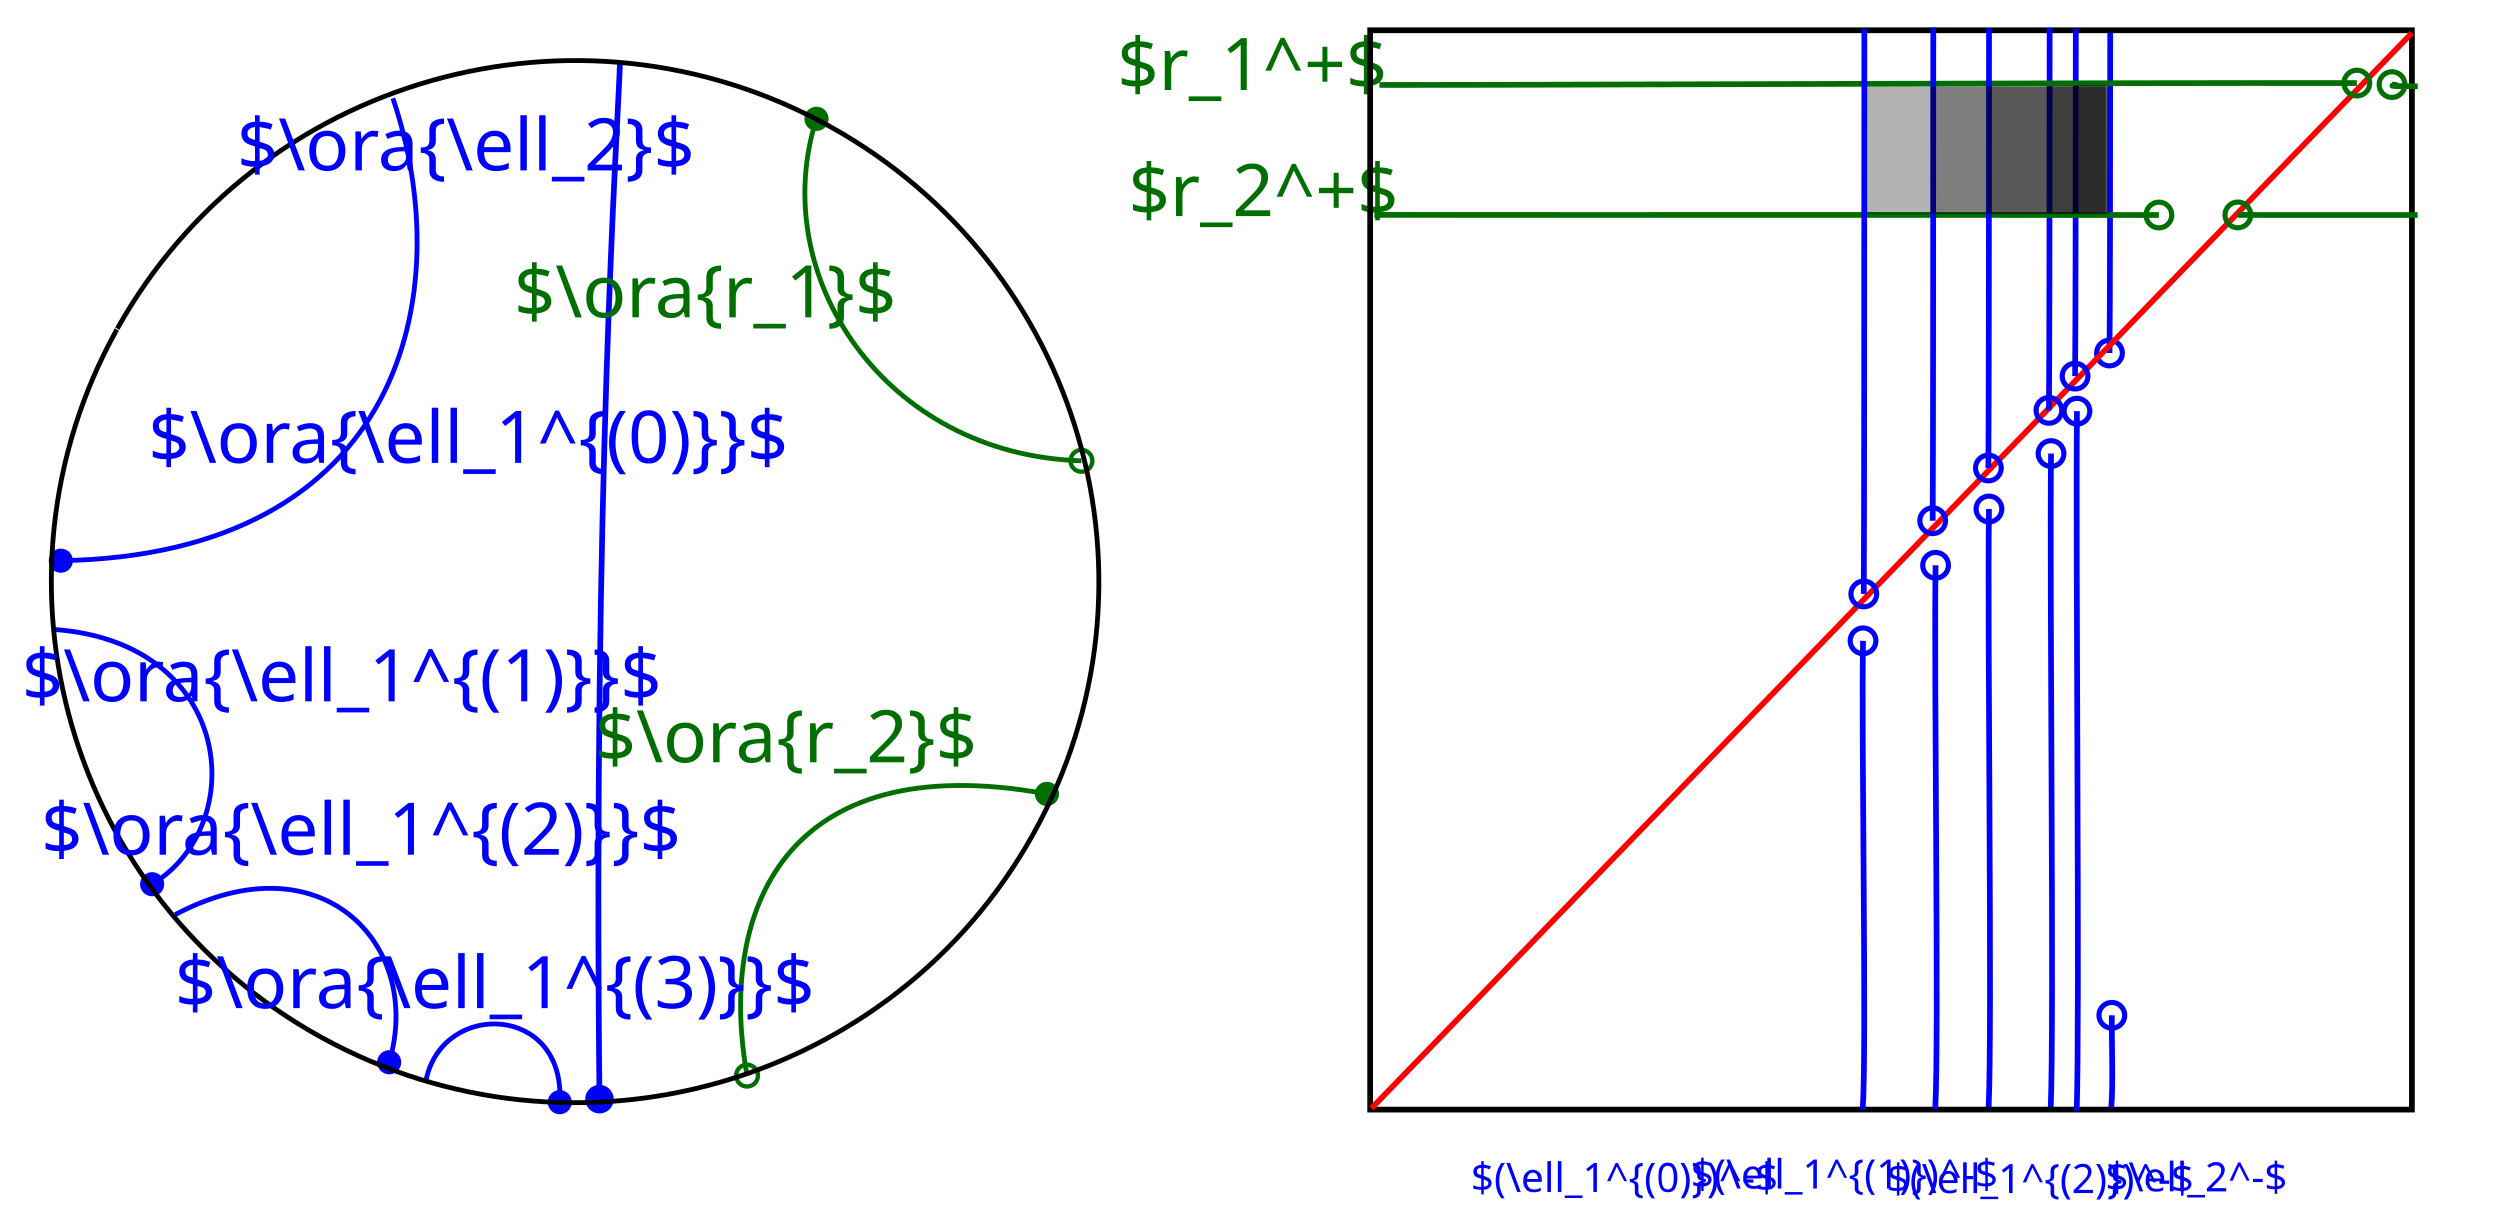
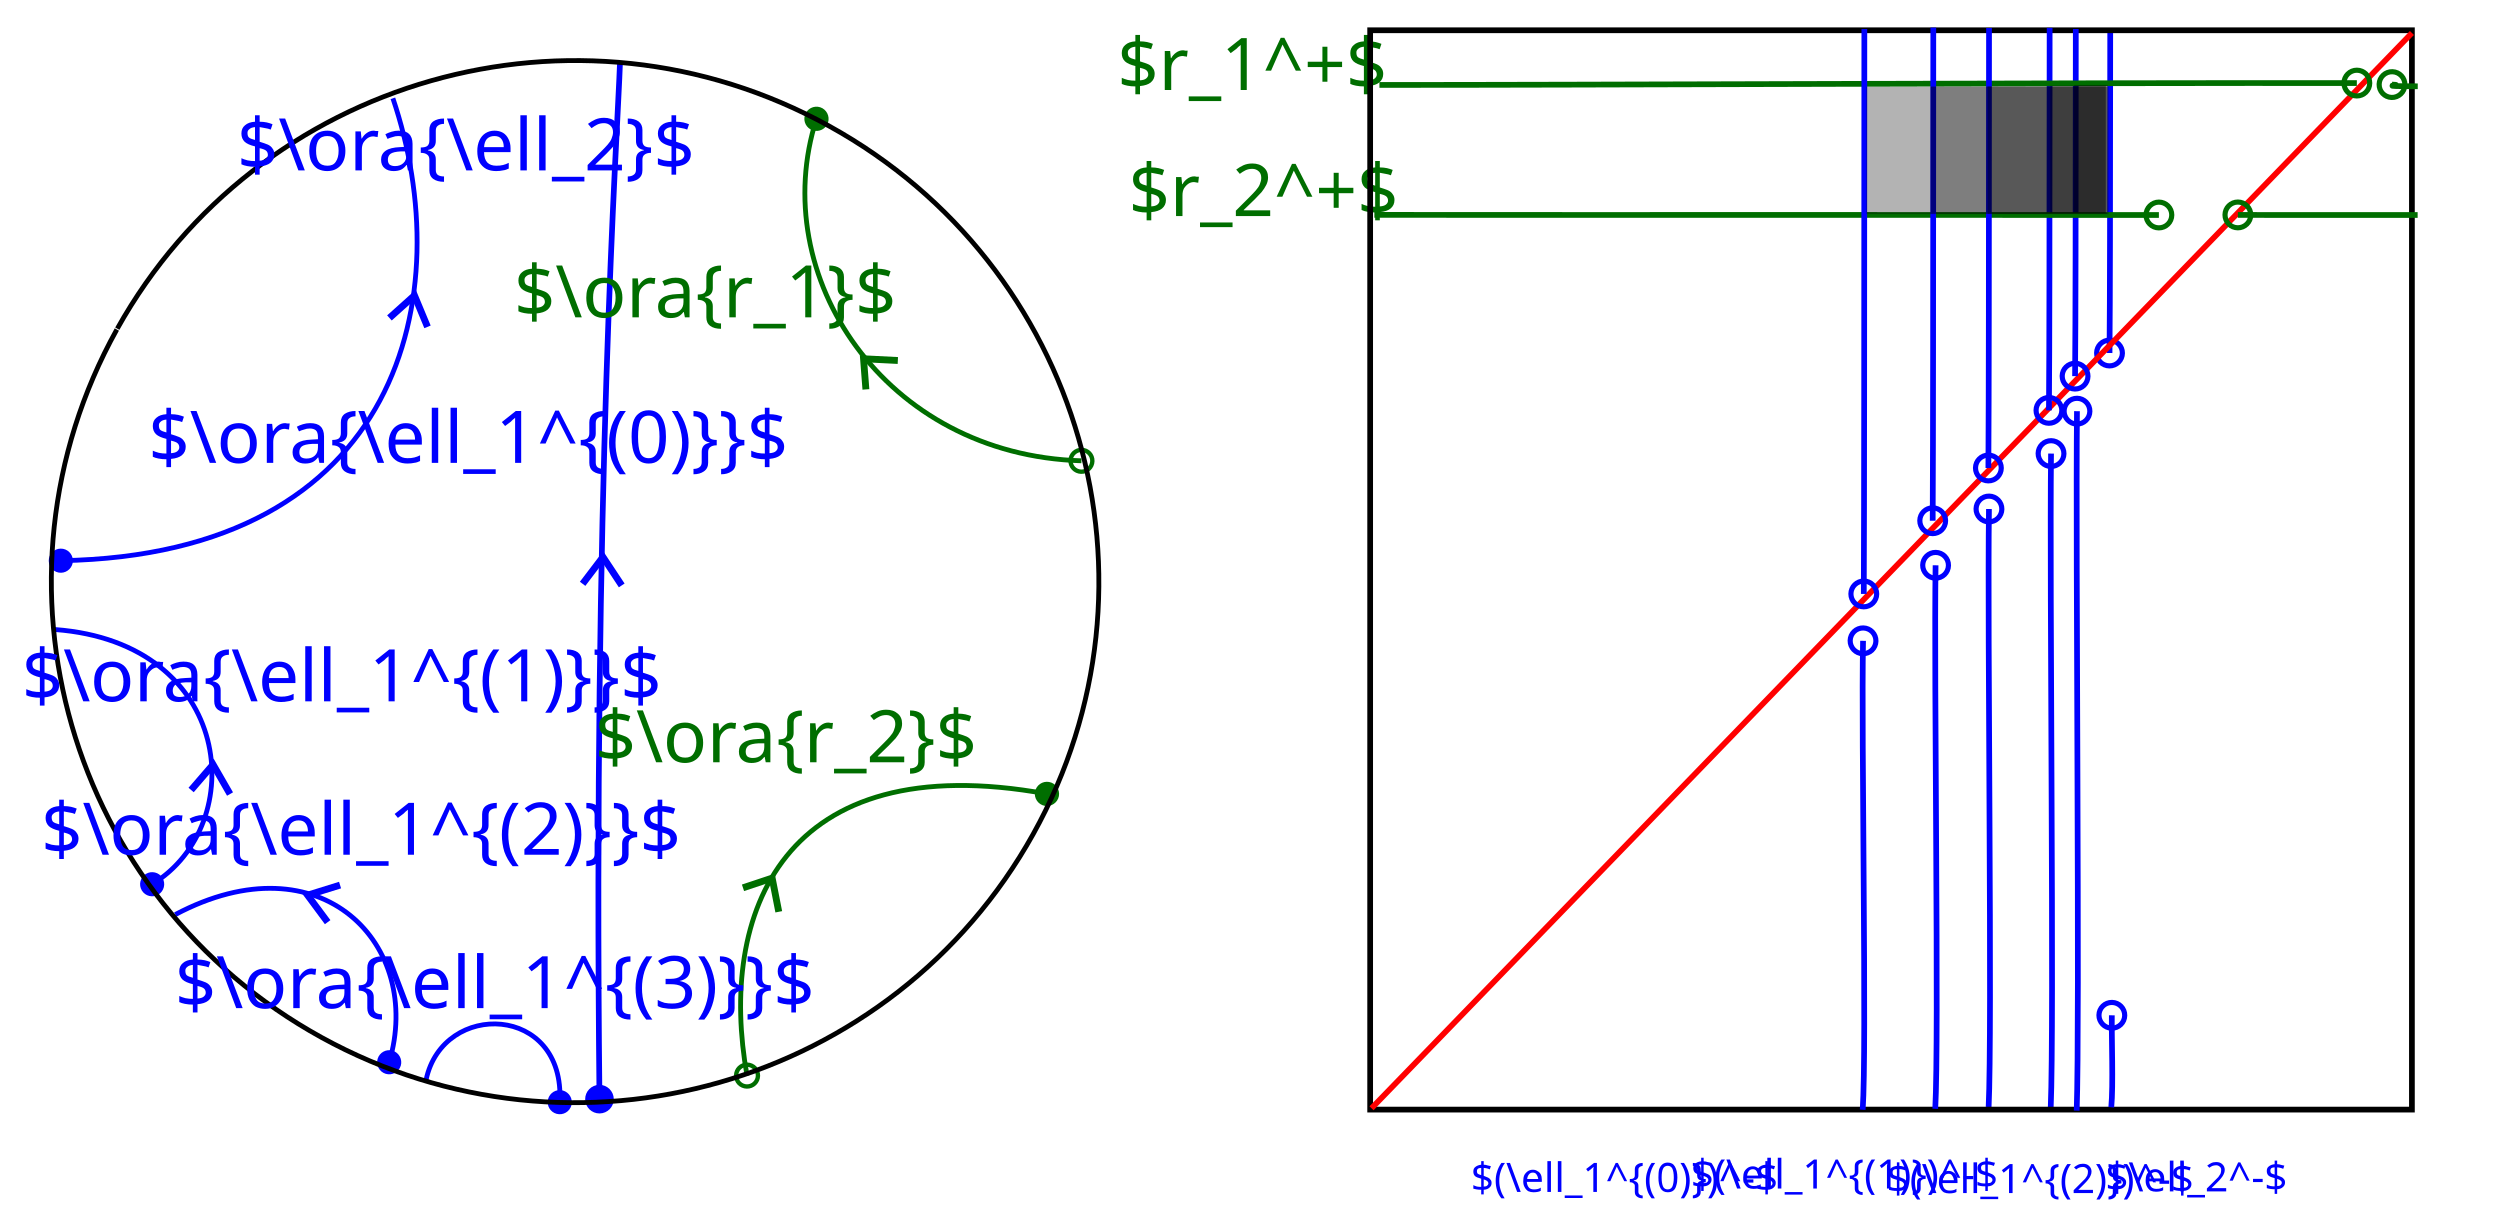
<svg xmlns="http://www.w3.org/2000/svg" width="4.3in" height="2.1in" viewBox="0 0 109.22 53.34" version="1.1" id="svg1">
  <defs id="defs1">
    <clipPath clipPathUnits="userSpaceOnUse" id="clipPath52">
      <path id="path52" style="stroke-width:0.1;stroke-linecap:square;paint-order:markers fill stroke;stop-color:#000000" d="m -880.828,-187.298 h 1640.84 v 73.282 h -1640.84 z" />
    </clipPath>
    <rect x="644.477" y="100.005" width="63.64" height="68.69" id="rect4" />
    <rect x="644.477" y="100.005" width="63.64" height="68.69" id="rect4-5" />
    <rect x="644.477" y="100.005" width="63.64" height="68.69" id="rect4-5-6" />
    <rect x="644.477" y="100.005" width="63.64" height="68.69" id="rect4-5-6-1" />
    <rect x="644.477" y="100.005" width="63.64" height="68.69" id="rect4-5-6-1-0" />
    <rect x="644.477" y="100.005" width="63.64" height="68.69" id="rect4-9" />
    <rect x="644.477" y="100.005" width="63.64" height="68.69" id="rect4-5-6-9" />
    <rect x="644.477" y="100.005" width="63.64" height="68.69" id="rect4-5-6-1-0-8" />
    <marker style="overflow:visible" id="ColoredDot-0" refX="0" refY="0" orient="auto" markerWidth="1" markerHeight="1" viewBox="0 0 1 1" preserveAspectRatio="xMidYMid">
      <path transform="scale(0.45)" style="fill:context-fill;fill-rule:evenodd;stroke:context-stroke;stroke-width:2" d="M 5,0 C 5,2.76 2.76,5 0,5 -2.76,5 -5,2.76 -5,0 c 0,-2.76 2.3,-5 5,-5 2.76,0 5,2.24 5,5 z" id="path20-1" />
    </marker>
    <marker style="overflow:visible" id="marker4-6-8-9-7-7" refX="0" refY="0" orient="auto-start-reverse" markerWidth="1" markerHeight="1" viewBox="0 0 1 1" preserveAspectRatio="xMidYMid">
      <path transform="scale(0.7)" d="M -2,-4 9,0 -2,4 c 2,-2.33 2,-5.66 0,-8 z" style="fill:context-stroke;fill-rule:evenodd;stroke:none" id="path4-9-0-6-7-8" />
    </marker>
    <marker style="overflow:visible" id="ColoredDot-77-1-5" refX="0" refY="0" orient="auto" markerWidth="1" markerHeight="1" viewBox="0 0 1 1" preserveAspectRatio="xMidYMid">
      <path transform="scale(0.45)" style="fill:context-fill;fill-rule:evenodd;stroke:context-stroke;stroke-width:2" d="M 5,0 C 5,2.76 2.76,5 0,5 -2.76,5 -5,2.76 -5,0 c 0,-2.76 2.3,-5 5,-5 2.76,0 5,2.24 5,5 z" id="path20-9-6-6" />
    </marker>
    <marker style="overflow:visible" id="marker4-6-8-6-3" refX="0" refY="0" orient="auto-start-reverse" markerWidth="1" markerHeight="1" viewBox="0 0 1 1" preserveAspectRatio="xMidYMid">
      <path transform="scale(0.7)" d="M -2,-4 9,0 -2,4 c 2,-2.33 2,-5.66 0,-8 z" style="fill:context-stroke;fill-rule:evenodd;stroke:none" id="path4-9-0-3-7" />
    </marker>
    <marker style="overflow:visible" id="ColoredDot-6-5" refX="0" refY="0" orient="auto" markerWidth="1" markerHeight="1" viewBox="0 0 1 1" preserveAspectRatio="xMidYMid">
      <path transform="scale(0.45)" style="fill:context-fill;fill-rule:evenodd;stroke:context-stroke;stroke-width:2" d="M 5,0 C 5,2.76 2.76,5 0,5 -2.76,5 -5,2.76 -5,0 c 0,-2.76 2.3,-5 5,-5 2.76,0 5,2.24 5,5 z" id="path20-7-3" />
    </marker>
    <marker style="overflow:visible" id="marker4" refX="0" refY="0" orient="auto" markerWidth="1" markerHeight="1" viewBox="0 0 1 1" preserveAspectRatio="xMidYMid">
      <path transform="scale(0.45)" style="fill:context-fill;fill-rule:evenodd;stroke:context-stroke;stroke-width:2" d="M 5,0 C 5,2.76 2.76,5 0,5 -2.76,5 -5,2.76 -5,0 c 0,-2.76 2.3,-5 5,-5 2.76,0 5,2.24 5,5 z" id="path4" />
    </marker>
    <marker style="overflow:visible" id="marker4-6-8-9-7-8" refX="0" refY="0" orient="auto-start-reverse" markerWidth="1" markerHeight="1" viewBox="0 0 1 1" preserveAspectRatio="xMidYMid">
      <path transform="scale(0.7)" d="M -2,-4 9,0 -2,4 c 2,-2.33 2,-5.66 0,-8 z" style="fill:context-stroke;fill-rule:evenodd;stroke:none" id="path4-9-0-6-7-9" />
    </marker>
    <marker style="overflow:visible" id="ColoredDot-77-1-1" refX="0" refY="0" orient="auto" markerWidth="1" markerHeight="1" viewBox="0 0 1 1" preserveAspectRatio="xMidYMid">
      <path transform="scale(0.45)" style="fill:context-fill;fill-rule:evenodd;stroke:context-stroke;stroke-width:2" d="M 5,0 C 5,2.76 2.76,5 0,5 -2.76,5 -5,2.76 -5,0 c 0,-2.76 2.3,-5 5,-5 2.76,0 5,2.24 5,5 z" id="path20-9-6-5" />
    </marker>
    <marker style="overflow:visible" id="marker4-6-8-0" refX="0" refY="0" orient="auto-start-reverse" markerWidth="1" markerHeight="1" viewBox="0 0 1 1" preserveAspectRatio="xMidYMid">
      <path transform="scale(0.7)" d="M -2,-4 9,0 -2,4 c 2,-2.33 2,-5.66 0,-8 z" style="fill:context-stroke;fill-rule:evenodd;stroke:none" id="path4-9-0-1" />
    </marker>
    <marker style="overflow:visible" id="ColoredDot-7" refX="0" refY="0" orient="auto" markerWidth="1" markerHeight="1" viewBox="0 0 1 1" preserveAspectRatio="xMidYMid">
      <path transform="scale(0.45)" style="fill:context-fill;fill-rule:evenodd;stroke:context-stroke;stroke-width:2" d="M 5,0 C 5,2.76 2.76,5 0,5 -2.76,5 -5,2.76 -5,0 c 0,-2.76 2.3,-5 5,-5 2.76,0 5,2.24 5,5 z" id="path20-8" />
    </marker>
    <marker style="overflow:visible" id="Dot" refX="0" refY="0" orient="auto" markerWidth="1" markerHeight="1" viewBox="0 0 1 1" preserveAspectRatio="xMidYMid">
      <path transform="scale(0.5)" style="fill:context-stroke;fill-rule:evenodd;stroke:none" d="M 5,0 C 5,2.76 2.76,5 0,5 -2.76,5 -5,2.76 -5,0 c 0,-2.76 2.3,-5 5,-5 2.76,0 5,2.24 5,5 z" id="path17" />
    </marker>
    <marker style="overflow:visible" id="marker4-6" refX="0" refY="0" orient="auto-start-reverse" markerWidth="1" markerHeight="1" viewBox="0 0 1 1" preserveAspectRatio="xMidYMid">
      <path transform="scale(0.7)" d="M -2,-4 9,0 -2,4 c 2,-2.33 2,-5.66 0,-8 z" style="fill:context-stroke;fill-rule:evenodd;stroke:none" id="path4-9" />
    </marker>
    <marker style="overflow:visible" id="marker4-6-8-9-8" refX="0" refY="0" orient="auto-start-reverse" markerWidth="1" markerHeight="1" viewBox="0 0 1 1" preserveAspectRatio="xMidYMid">
      <path transform="scale(0.7)" d="M -2,-4 9,0 -2,4 c 2,-2.33 2,-5.66 0,-8 z" style="fill:context-stroke;fill-rule:evenodd;stroke:none" id="path4-9-0-6-76" />
    </marker>
    <marker style="overflow:visible" id="ColoredDot-77-2" refX="0" refY="0" orient="auto" markerWidth="1" markerHeight="1" viewBox="0 0 1 1" preserveAspectRatio="xMidYMid">
      <path transform="scale(0.45)" style="fill:context-fill;fill-rule:evenodd;stroke:context-stroke;stroke-width:2" d="M 5,0 C 5,2.76 2.76,5 0,5 -2.76,5 -5,2.76 -5,0 c 0,-2.76 2.3,-5 5,-5 2.76,0 5,2.24 5,5 z" id="path20-9-691" />
    </marker>
    <marker style="overflow:visible" id="Dot-0" refX="0" refY="0" orient="auto" markerWidth="1" markerHeight="1" viewBox="0 0 1 1" preserveAspectRatio="xMidYMid">
      <path transform="scale(0.5)" style="fill:context-stroke;fill-rule:evenodd;stroke:none" d="M 5,0 C 5,2.76 2.76,5 0,5 -2.76,5 -5,2.76 -5,0 c 0,-2.76 2.3,-5 5,-5 2.76,0 5,2.24 5,5 z" id="path17-0" />
    </marker>
    <marker style="overflow:visible" id="marker4-6-8-9-7-7-9" refX="0" refY="0" orient="auto-start-reverse" markerWidth="1" markerHeight="1" viewBox="0 0 1 1" preserveAspectRatio="xMidYMid">
      <path transform="scale(0.7)" d="M -2,-4 9,0 -2,4 c 2,-2.33 2,-5.66 0,-8 z" style="fill:context-stroke;fill-rule:evenodd;stroke:none" id="path4-9-0-6-7-8-1" />
    </marker>
    <marker style="overflow:visible" id="ColoredDot-77-1-5-7" refX="0" refY="0" orient="auto" markerWidth="1" markerHeight="1" viewBox="0 0 1 1" preserveAspectRatio="xMidYMid">
      <path transform="scale(0.45)" style="fill:context-fill;fill-rule:evenodd;stroke:context-stroke;stroke-width:2" d="M 5,0 C 5,2.76 2.76,5 0,5 -2.76,5 -5,2.76 -5,0 c 0,-2.76 2.3,-5 5,-5 2.76,0 5,2.24 5,5 z" id="path20-9-6-6-3" />
    </marker>
    <marker style="overflow:visible" id="marker4-6-8-9-7-8-7" refX="0" refY="0" orient="auto-start-reverse" markerWidth="1" markerHeight="1" viewBox="0 0 1 1" preserveAspectRatio="xMidYMid">
      <path transform="scale(0.7)" d="M -2,-4 9,0 -2,4 c 2,-2.33 2,-5.66 0,-8 z" style="fill:context-stroke;fill-rule:evenodd;stroke:none" id="path4-9-0-6-7-9-9" />
    </marker>
    <marker style="overflow:visible" id="ColoredDot-77-1-1-6" refX="0" refY="0" orient="auto" markerWidth="1" markerHeight="1" viewBox="0 0 1 1" preserveAspectRatio="xMidYMid">
      <path transform="scale(0.45)" style="fill:context-fill;fill-rule:evenodd;stroke:context-stroke;stroke-width:2" d="M 5,0 C 5,2.76 2.76,5 0,5 -2.76,5 -5,2.76 -5,0 c 0,-2.76 2.3,-5 5,-5 2.76,0 5,2.24 5,5 z" id="path20-9-6-5-2" />
    </marker>
    <marker style="overflow:visible" id="marker4-6-8-9-7-8-1" refX="0" refY="0" orient="auto-start-reverse" markerWidth="1" markerHeight="1" viewBox="0 0 1 1" preserveAspectRatio="xMidYMid">
      <path transform="scale(0.7)" d="M -2,-4 9,0 -2,4 c 2,-2.33 2,-5.66 0,-8 z" style="fill:context-stroke;fill-rule:evenodd;stroke:none" id="path4-9-0-6-7-9-7" />
    </marker>
    <marker style="overflow:visible" id="ColoredDot-77-1-1-8" refX="0" refY="0" orient="auto" markerWidth="1" markerHeight="1" viewBox="0 0 1 1" preserveAspectRatio="xMidYMid">
      <path transform="scale(0.45)" style="fill:context-fill;fill-rule:evenodd;stroke:context-stroke;stroke-width:2" d="M 5,0 C 5,2.76 2.76,5 0,5 -2.76,5 -5,2.76 -5,0 c 0,-2.76 2.3,-5 5,-5 2.76,0 5,2.24 5,5 z" id="path20-9-6-5-7" />
    </marker>
    <marker style="overflow:visible" id="marker4-6-8-9-7-8-1-1" refX="0" refY="0" orient="auto-start-reverse" markerWidth="1" markerHeight="1" viewBox="0 0 1 1" preserveAspectRatio="xMidYMid">
      <path transform="scale(0.7)" d="M -2,-4 9,0 -2,4 c 2,-2.33 2,-5.66 0,-8 z" style="fill:context-stroke;fill-rule:evenodd;stroke:none" id="path4-9-0-6-7-9-7-9" />
    </marker>
    <marker style="overflow:visible" id="ColoredDot-77-1-1-8-9" refX="0" refY="0" orient="auto" markerWidth="1" markerHeight="1" viewBox="0 0 1 1" preserveAspectRatio="xMidYMid">
      <path transform="scale(0.45)" style="fill:context-fill;fill-rule:evenodd;stroke:context-stroke;stroke-width:2" d="M 5,0 C 5,2.76 2.76,5 0,5 -2.76,5 -5,2.76 -5,0 c 0,-2.76 2.3,-5 5,-5 2.76,0 5,2.24 5,5 z" id="path20-9-6-5-7-1" />
    </marker>
    <marker style="overflow:visible" id="marker4-6-8-9-7-8-1-1-9" refX="0" refY="0" orient="auto-start-reverse" markerWidth="1" markerHeight="1" viewBox="0 0 1 1" preserveAspectRatio="xMidYMid">
      <path transform="scale(0.7)" d="M -2,-4 9,0 -2,4 c 2,-2.33 2,-5.66 0,-8 z" style="fill:context-stroke;fill-rule:evenodd;stroke:none" id="path4-9-0-6-7-9-7-9-5" />
    </marker>
    <marker style="overflow:visible" id="ColoredDot-77-1-1-8-9-0" refX="0" refY="0" orient="auto" markerWidth="1" markerHeight="1" viewBox="0 0 1 1" preserveAspectRatio="xMidYMid">
      <path transform="scale(0.45)" style="fill:context-fill;fill-rule:evenodd;stroke:context-stroke;stroke-width:2" d="M 5,0 C 5,2.76 2.76,5 0,5 -2.76,5 -5,2.76 -5,0 c 0,-2.76 2.3,-5 5,-5 2.76,0 5,2.24 5,5 z" id="path20-9-6-5-7-1-4" />
    </marker>
    <marker style="overflow:visible" id="marker4-6-8-0-1" refX="0" refY="0" orient="auto-start-reverse" markerWidth="1" markerHeight="1" viewBox="0 0 1 1" preserveAspectRatio="xMidYMid">
      <path transform="scale(0.7)" d="M -2,-4 9,0 -2,4 c 2,-2.33 2,-5.66 0,-8 z" style="fill:context-stroke;fill-rule:evenodd;stroke:none" id="path4-9-0-1-4" />
    </marker>
    <marker style="overflow:visible" id="ColoredDot-0-3" refX="0" refY="0" orient="auto" markerWidth="1" markerHeight="1" viewBox="0 0 1 1" preserveAspectRatio="xMidYMid">
      <path transform="scale(0.45)" style="fill:context-fill;fill-rule:evenodd;stroke:context-stroke;stroke-width:2" d="M 5,0 C 5,2.76 2.76,5 0,5 -2.76,5 -5,2.76 -5,0 c 0,-2.76 2.3,-5 5,-5 2.76,0 5,2.24 5,5 z" id="path20-1-9" />
    </marker>
    <marker style="overflow:visible" id="marker4-6-8-0-9" refX="0" refY="0" orient="auto-start-reverse" markerWidth="1" markerHeight="1" viewBox="0 0 1 1" preserveAspectRatio="xMidYMid">
      <path transform="scale(0.7)" d="M -2,-4 9,0 -2,4 c 2,-2.33 2,-5.66 0,-8 z" style="fill:context-stroke;fill-rule:evenodd;stroke:none" id="path4-9-0-1-2" />
    </marker>
    <marker style="overflow:visible" id="ColoredDot-0-6" refX="0" refY="0" orient="auto" markerWidth="1" markerHeight="1" viewBox="0 0 1 1" preserveAspectRatio="xMidYMid">
      <path transform="scale(0.45)" style="fill:context-fill;fill-rule:evenodd;stroke:context-stroke;stroke-width:2" d="M 5,0 C 5,2.76 2.76,5 0,5 -2.76,5 -5,2.76 -5,0 c 0,-2.76 2.3,-5 5,-5 2.76,0 5,2.24 5,5 z" id="path20-1-0" />
    </marker>
    <marker style="overflow:visible" id="marker4-6-8-0-9-5" refX="0" refY="0" orient="auto-start-reverse" markerWidth="1" markerHeight="1" viewBox="0 0 1 1" preserveAspectRatio="xMidYMid">
      <path transform="scale(0.7)" d="M -2,-4 9,0 -2,4 c 2,-2.33 2,-5.66 0,-8 z" style="fill:context-stroke;fill-rule:evenodd;stroke:none" id="path4-9-0-1-2-5" />
    </marker>
    <marker style="overflow:visible" id="ColoredDot-0-6-9" refX="0" refY="0" orient="auto" markerWidth="1" markerHeight="1" viewBox="0 0 1 1" preserveAspectRatio="xMidYMid">
      <path transform="scale(0.45)" style="fill:context-fill;fill-rule:evenodd;stroke:context-stroke;stroke-width:2" d="M 5,0 C 5,2.76 2.76,5 0,5 -2.76,5 -5,2.76 -5,0 c 0,-2.76 2.3,-5 5,-5 2.76,0 5,2.24 5,5 z" id="path20-1-0-2" />
    </marker>
    <marker style="overflow:visible" id="marker4-6-8-0-5" refX="0" refY="0" orient="auto-start-reverse" markerWidth="1" markerHeight="1" viewBox="0 0 1 1" preserveAspectRatio="xMidYMid">
      <path transform="scale(0.7)" d="M -2,-4 9,0 -2,4 c 2,-2.33 2,-5.66 0,-8 z" style="fill:context-stroke;fill-rule:evenodd;stroke:none" id="path4-9-0-1-3" />
    </marker>
    <marker style="overflow:visible" id="ColoredDot-0-1" refX="0" refY="0" orient="auto" markerWidth="1" markerHeight="1" viewBox="0 0 1 1" preserveAspectRatio="xMidYMid">
      <path transform="scale(0.45)" style="fill:context-fill;fill-rule:evenodd;stroke:context-stroke;stroke-width:2" d="M 5,0 C 5,2.76 2.76,5 0,5 -2.76,5 -5,2.76 -5,0 c 0,-2.76 2.3,-5 5,-5 2.76,0 5,2.24 5,5 z" id="path20-1-8" />
    </marker>
    <marker style="overflow:visible" id="Dot-2" refX="0" refY="0" orient="auto" markerWidth="1" markerHeight="1" viewBox="0 0 1 1" preserveAspectRatio="xMidYMid">
      <path transform="scale(0.5)" style="fill:context-stroke;fill-rule:evenodd;stroke:none" d="M 5,0 C 5,2.76 2.76,5 0,5 -2.76,5 -5,2.76 -5,0 c 0,-2.76 2.3,-5 5,-5 2.76,0 5,2.24 5,5 z" id="path17-7" />
    </marker>
    <marker style="overflow:visible" id="Dot-2-1" refX="0" refY="0" orient="auto" markerWidth="1" markerHeight="1" viewBox="0 0 1 1" preserveAspectRatio="xMidYMid">
      <path transform="scale(0.5)" style="fill:context-stroke;fill-rule:evenodd;stroke:none" d="M 5,0 C 5,2.76 2.76,5 0,5 -2.76,5 -5,2.76 -5,0 c 0,-2.76 2.3,-5 5,-5 2.76,0 5,2.24 5,5 z" id="path17-7-4" />
    </marker>
    <marker style="overflow:visible" id="Dot-2-1-3" refX="0" refY="0" orient="auto" markerWidth="1" markerHeight="1" viewBox="0 0 1 1" preserveAspectRatio="xMidYMid">
      <path transform="scale(0.5)" style="fill:context-stroke;fill-rule:evenodd;stroke:none" d="M 5,0 C 5,2.76 2.76,5 0,5 -2.76,5 -5,2.76 -5,0 c 0,-2.76 2.3,-5 5,-5 2.76,0 5,2.24 5,5 z" id="path17-7-4-2" />
    </marker>
  </defs>
  <g id="layer1" transform="translate(-12.10939,6.048508)">
    <path style="fill:none;stroke:#0000ff;stroke-width:0.211;stroke-dasharray:none;stroke-opacity:1;marker-end:url(#Dot)" d="M 29.274,-1.754 C 32.16,6.783 29.708,18.184 14.767,18.447" id="path3-6" />
    <path style="fill:none;stroke:#0000ff;stroke-width:0.211;stroke-dasharray:none;stroke-opacity:1;marker-end:url(#Dot-2)" d="m 14.508,21.454 c 7.844,0.586 8.526,8.526 4.249,11.128" id="path3-6-0" />
    <path style="fill:none;stroke:#0000ff;stroke-width:0.211;stroke-dasharray:none;stroke-opacity:1;marker-end:url(#Dot-2-1)" d="m 19.766,33.908 c 6.394,-3.39 10.864,1.323 9.347,6.451" id="path3-6-0-7" />
    <path style="fill:none;stroke:#0000ff;stroke-width:0.211;stroke-dasharray:none;stroke-opacity:1;marker-end:url(#Dot-2-1-3)" d="m 30.725,41.124 c 0.735,-3.483 6.094,-3.307 5.839,0.979" id="path3-6-0-7-5" />
    <path style="fill:none;fill-opacity:1;stroke:#0000ff;stroke-width:0.25;stroke-dasharray:none;stroke-opacity:1;marker-mid:url(#marker4-6);marker-end:url(#Dot-0)" d="M 39.198,-3.372 C 39.082,-0.003 38.02,15.21 38.299,41.971" id="path3-6-2" />
    <path style="fill:none;fill-opacity:1;stroke:#0000ff;stroke-width:0.25;stroke-dasharray:none;stroke-opacity:1;marker-mid:url(#marker4-6-8-0);marker-end:url(#ColoredDot-0)" d="m 101.702,42.326 c 0.154,-3.775 -0.057,-22.61 0.013,-28.559" id="path3-6-2-6-4" />
    <path style="fill:none;fill-opacity:1;stroke:#0000ff;stroke-width:0.25;stroke-dasharray:none;stroke-opacity:1;marker-mid:url(#marker4-6-8-0-1);marker-end:url(#ColoredDot-0-3)" d="m 98.989,42.316 c 0.161,-3.453 -0.06,-20.684 0.014,-26.127" id="path3-6-2-6-4-1" />
    <path style="fill:none;fill-opacity:1;stroke:#0000ff;stroke-width:0.25;stroke-dasharray:none;stroke-opacity:1;marker-mid:url(#marker4-6-8-9-8);marker-end:url(#ColoredDot-77-2)" d="m 104.301,-4.79 c -0.008,8.511 -0.008,11.439 -0.031,14.164" id="path3-6-2-6-9-98" />
    <path style="fill:none;stroke:#006e00;stroke-width:0.212;stroke-dasharray:none;stroke-opacity:1;marker-start:url(#Dot);marker-mid:url(#marker4);marker-end:url(#ColoredDot-77-1-5)" d="M 47.78,-0.858 C 45.577,6.002 50.756,13.833 59.355,14.083" id="path4-0-1" />
    <path style="fill:none;stroke:#006e00;stroke-width:0.212;stroke-dasharray:none;stroke-opacity:1;marker-start:url(#Dot);marker-mid:url(#marker4-6);marker-end:url(#ColoredDot-7)" d="M 57.849,28.636 C 46.263,26.522 43.478,33.888 44.746,40.942" id="path4-0-1-6" />
    <path style="fill:none;stroke:#000000;stroke-width:0.211;stroke-dasharray:none;stroke-opacity:1" id="path15-3" d="M -17.214,8.347 A 22.878,22.76 0 0 1 -26.153,39.273 22.878,22.76 0 0 1 -57.245,30.395 22.878,22.76 0 0 1 -48.335,-0.54 22.878,22.76 0 0 1 -17.234,8.31" transform="scale(-1,1)" />
    <text xml:space="preserve" style="font-style:normal;font-weight:normal;font-size:3.175px;line-height:1.25;font-family:sans-serif;text-align:center;text-anchor:middle;fill:#006e00;fill-opacity:1;stroke:none;stroke-width:0.074" x="44.973" y="7.815" id="text1461-1-6">
      <tspan id="tspan1459-1-8" x="44.973" y="7.815" style="font-size:3.175px;text-align:center;text-anchor:middle;fill:#006e00;fill-opacity:1;stroke-width:0.074">$\ora{r_1}$</tspan>
    </text>
    <text xml:space="preserve" style="font-style:normal;font-weight:normal;font-size:3.175px;line-height:1.25;font-family:sans-serif;text-align:center;text-anchor:middle;fill:#006e00;fill-opacity:1;stroke:none;stroke-width:0.074" x="68.878" y="-2.118" id="text1461-1-6-4">
      <tspan id="tspan1459-1-8-0" x="68.878" y="-2.118" style="font-size:3.175px;text-align:center;text-anchor:middle;fill:#006e00;fill-opacity:1;stroke-width:0.074">$r_1^+$</tspan>
    </text>
    <text xml:space="preserve" style="font-style:normal;font-weight:normal;font-size:3.175px;line-height:1.25;font-family:sans-serif;text-align:center;text-anchor:middle;fill:#006e00;fill-opacity:1;stroke:none;stroke-width:0.074" x="69.372" y="3.391" id="text1461-1-6-4-8">
      <tspan id="tspan1459-1-8-0-5" x="69.372" y="3.391" style="font-size:3.175px;text-align:center;text-anchor:middle;fill:#006e00;fill-opacity:1;stroke-width:0.074">$r_2^+$</tspan>
    </text>
    <text xml:space="preserve" style="font-style:normal;font-weight:normal;font-size:3.175px;line-height:1.25;font-family:sans-serif;text-align:center;text-anchor:middle;fill:#0000ff;fill-opacity:1;stroke:none;stroke-width:0.074" x="34.523" y="1.393" id="text1461-1-6-5">
      <tspan id="tspan1459-1-8-9" x="34.523" y="1.393" style="font-size:3.175px;text-align:center;text-anchor:middle;fill:#0000ff;fill-opacity:1;stroke-width:0.074">$\ora{\ell_2}$</tspan>
    </text>
    <text xml:space="preserve" style="font-style:normal;font-weight:normal;font-size:3.175px;line-height:1.25;font-family:sans-serif;text-align:center;text-anchor:middle;fill:#0000ff;fill-opacity:1;stroke:none;stroke-width:0.074" x="34.627" y="14.169" id="text1461-1-6-5-35">
      <tspan id="tspan1459-1-8-9-8" x="34.627" y="14.169" style="font-size:3.175px;text-align:center;text-anchor:middle;fill:#0000ff;fill-opacity:1;stroke-width:0.074">$\ora{\ell_1^{(0)}}$</tspan>
    </text>
    <text xml:space="preserve" style="font-style:normal;font-weight:normal;font-size:3.175px;line-height:1.25;font-family:sans-serif;text-align:center;text-anchor:middle;fill:#0000ff;fill-opacity:1;stroke:none;stroke-width:0.074" x="29.097" y="24.589" id="text1461-1-6-5-35-7">
      <tspan id="tspan1459-1-8-9-8-7" x="29.097" y="24.589" style="font-size:3.175px;text-align:center;text-anchor:middle;fill:#0000ff;fill-opacity:1;stroke-width:0.074">$\ora{\ell_1^{(1)}}$</tspan>
    </text>
    <text xml:space="preserve" style="font-style:normal;font-weight:normal;font-size:3.175px;line-height:1.25;font-family:sans-serif;text-align:center;text-anchor:middle;fill:#0000ff;fill-opacity:1;stroke:none;stroke-width:0.074" x="29.94" y="31.293" id="text1461-1-6-5-35-7-4">
      <tspan id="tspan1459-1-8-9-8-7-5" x="29.94" y="31.293" style="font-size:3.175px;text-align:center;text-anchor:middle;fill:#0000ff;fill-opacity:1;stroke-width:0.074">$\ora{\ell_1^{(2)}}$</tspan>
    </text>
    <text xml:space="preserve" style="font-style:normal;font-weight:normal;font-size:3.175px;line-height:1.25;font-family:sans-serif;text-align:center;text-anchor:middle;fill:#0000ff;fill-opacity:1;stroke:none;stroke-width:0.074" x="35.782" y="37.997" id="text1461-1-6-5-35-7-4-5">
      <tspan id="tspan1459-1-8-9-8-7-5-9" x="35.782" y="37.997" style="font-size:3.175px;text-align:center;text-anchor:middle;fill:#0000ff;fill-opacity:1;stroke-width:0.074">$\ora{\ell_1^{(3)}}$</tspan>
    </text>
    <text xml:space="preserve" style="font-style:normal;font-weight:normal;font-size:1.764px;line-height:1.25;font-family:sans-serif;text-align:center;text-anchor:middle;fill:#0000ff;fill-opacity:1;stroke:none;stroke-width:0.074" x="109.211" y="46" id="text1461-1-6-5-3">
      <tspan id="tspan1459-1-8-9-5" x="109.211" y="46" style="font-size:1.764px;text-align:center;text-anchor:middle;fill:#0000ff;fill-opacity:1;stroke-width:0.074">$\ell_2^-$</tspan>
    </text>
    <text xml:space="preserve" style="font-style:normal;font-weight:normal;font-size:1.764px;line-height:1.25;font-family:sans-serif;text-align:center;text-anchor:middle;fill:#0000ff;fill-opacity:1;stroke:none;stroke-width:0.074" x="84.226" y="46.023" id="text1461-1-6-5-3-4">
      <tspan x="84.226" y="46.023" style="font-size:1.764px;text-align:center;text-anchor:middle;fill:#0000ff;fill-opacity:1;stroke-width:0.074" id="tspan9">$(\ell_1^{(0)})^-$</tspan>
    </text>
    <text xml:space="preserve" style="font-style:normal;font-weight:normal;font-size:1.764px;line-height:1.25;font-family:sans-serif;text-align:center;text-anchor:middle;fill:#0000ff;fill-opacity:1;stroke:none;stroke-width:0.074" x="93.834" y="45.875" id="text1461-1-6-5-3-4-6">
      <tspan x="93.834" y="45.875" style="font-size:1.764px;text-align:center;text-anchor:middle;fill:#0000ff;fill-opacity:1;stroke-width:0.074" id="tspan9-3">$(\ell_1^{(1)})^-$</tspan>
    </text>
    <text xml:space="preserve" style="font-style:normal;font-weight:normal;font-size:1.764px;line-height:1.25;font-family:sans-serif;text-align:center;text-anchor:middle;fill:#0000ff;fill-opacity:1;stroke:none;stroke-width:0.074" x="102.386" y="46.074" id="text1461-1-6-5-3-4-6-4">
      <tspan x="102.386" y="46.074" style="font-size:1.764px;text-align:center;text-anchor:middle;fill:#0000ff;fill-opacity:1;stroke-width:0.074" id="tspan9-3-7">$(\ell_1^{(2)})^-$</tspan>
    </text>
    <text xml:space="preserve" style="font-style:normal;font-weight:normal;font-size:3.175px;line-height:1.25;font-family:sans-serif;text-align:center;text-anchor:middle;fill:#006e00;fill-opacity:1;stroke:none;stroke-width:0.074" x="48.5" y="27.254" id="text1461-1-6-8">
      <tspan id="tspan1459-1-8-4" x="48.5" y="27.254" style="font-size:3.175px;text-align:center;text-anchor:middle;fill:#006e00;fill-opacity:1;stroke-width:0.074">$\ora{r_2}$</tspan>
    </text>
    <rect style="fill:none;fill-opacity:1;stroke:#000000;stroke-width:0.25;stroke-dasharray:none;stroke-opacity:1" id="rect8-5" width="47.154" height="45.512" x="-42.428" y="-117.481" transform="matrix(0,-1,-1,0,0,0)" />
    <path style="fill:none;fill-opacity:1;stroke:#ff0000;stroke-width:0.25;stroke-dasharray:none;stroke-opacity:1" d="M 72.028,42.37 117.481,-4.608" id="path16" />
    <path d="m 102.836,42.473 c 0.139,-4.039 -0.052,-24.192 0.012,-30.558" style="fill:none;fill-opacity:1;stroke:#0000ff;stroke-width:0.25;stroke-dasharray:none;stroke-opacity:1;marker-mid:url(#marker4-6-8-0);marker-end:url(#ColoredDot-0)" id="path18" />
    <path d="m 104.347,42.326 c 0.09,-0.964 0.009,-2.994 0.024,-4.018" style="fill:none;fill-opacity:1;stroke:#0000ff;stroke-width:0.25;stroke-dasharray:none;stroke-opacity:1;marker-mid:url(#marker4-6-8-0-5);marker-end:url(#ColoredDot-0-1)" id="path18-7" />
    <path style="fill:none;fill-opacity:1;stroke:#0000ff;stroke-width:0.25;stroke-dasharray:none;stroke-opacity:1;marker-mid:url(#marker4-6-8-9-7-8);marker-end:url(#ColoredDot-77-1-1)" d="m 102.797,-4.782 c -0.008,9.113 -0.008,12.248 -0.032,15.166" id="path3-6-2-6-9-9-1" />
    <path style="fill:none;fill-opacity:1;stroke:#0000ff;stroke-width:0.25;stroke-dasharray:none;stroke-opacity:1;marker-mid:url(#marker4-6-8-9-7-8-7);marker-end:url(#ColoredDot-77-1-1-6)" d="m 101.654,-4.83 c -0.008,10.04 -0.007,13.495 -0.03,16.71" id="path3-6-2-6-9-9-1-7" />
    <path style="fill:none;fill-opacity:1;stroke:#006e00;stroke-width:0.25;stroke-dasharray:none;stroke-opacity:1;marker-mid:url(#marker4-6-8-6-3);marker-end:url(#ColoredDot-6-5)" d="m 72.153,3.339 c 10.67,0.011 26.333,-0.004 34.274,0.005" id="path3-6-2-6-6" />
    <path d="m 72.374,-2.338 c 7.357,0.008 31.604,-0.1 42.701,-0.081" style="fill:none;fill-opacity:1;stroke:#006e00;stroke-width:0.25;stroke-dasharray:none;stroke-opacity:1;marker-mid:url(#marker4-6-8-6-3);marker-end:url(#ColoredDot-6-5)" id="path19" />
    <path style="fill:none;fill-opacity:1;stroke:#006e00;stroke-width:0.25;stroke-dasharray:none;stroke-opacity:1;marker-mid:url(#marker4-6-8-9-7-7);marker-end:url(#ColoredDot-77-1-5)" d="m 117.736,-2.278 c -2.109,-0.007 -0.448,-0.053 -1.124,-0.075" id="path3-6-2-6-9-9-3" />
    <path style="fill:none;fill-opacity:1;stroke:#006e00;stroke-width:0.25;stroke-dasharray:none;stroke-opacity:1;marker-mid:url(#marker4-6-8-9-7-7-9);marker-end:url(#ColoredDot-77-1-5-7)" d="m 117.731,3.345 c -6.592,-0.003 -5.742,0.006 -7.853,-0.004" id="path3-6-2-6-9-9-3-4" />
    <path style="fill:none;fill-opacity:1;stroke:#0000ff;stroke-width:0.25;stroke-dasharray:none;stroke-opacity:1;marker-mid:url(#marker4-6-8-9-7-8-1);marker-end:url(#ColoredDot-77-1-1-8)" d="m 99.006,-4.824 c -0.007,11.549 -0.007,15.523 -0.028,19.221" id="path3-6-2-6-9-9-1-3" />
    <path style="fill:none;fill-opacity:1;stroke:#0000ff;stroke-width:0.25;stroke-dasharray:none;stroke-opacity:1;marker-mid:url(#marker4-6-8-9-7-8-1-1);marker-end:url(#ColoredDot-77-1-1-8-9)" d="m 96.571,-4.844 c -0.007,12.945 -0.006,17.399 -0.026,21.545" id="path3-6-2-6-9-9-1-3-6" />
    <path style="fill:none;fill-opacity:1;stroke:#0000ff;stroke-width:0.25;stroke-dasharray:none;stroke-opacity:1;marker-mid:url(#marker4-6-8-9-7-8-1-1-9);marker-end:url(#ColoredDot-77-1-1-8-9-0)" d="m 93.559,-4.78 c -0.006,14.829 -0.006,19.931 -0.024,24.679" id="path3-6-2-6-9-9-1-3-6-5" />
    <path style="fill:none;fill-opacity:1;stroke:#0000ff;stroke-width:0.25;stroke-dasharray:none;stroke-opacity:1;marker-mid:url(#marker4-6-8-0-9);marker-end:url(#ColoredDot-0-6)" d="m 96.657,42.394 c 0.169,-3.139 -0.063,-18.799 0.014,-23.746" id="path3-6-2-6-4-6" />
    <path style="fill:none;fill-opacity:1;stroke:#0000ff;stroke-width:0.25;stroke-dasharray:none;stroke-opacity:1;marker-mid:url(#marker4-6-8-0-9-5);marker-end:url(#ColoredDot-0-6-9)" d="m 93.487,42.436 c 0.182,-2.708 -0.068,-16.22 0.015,-20.488" id="path3-6-2-6-4-6-8" />
    <rect style="fill:#000000;fill-opacity:0.299;stroke:none;stroke-width:0.562;stroke-dasharray:none;stroke-opacity:1" id="rect9" width="5.562" height="10.584" x="-3.306" y="-104.229" transform="matrix(0,-1,-1,0,0,0)" />
    <rect style="fill:#000000;fill-opacity:0.299;stroke:none;stroke-width:0.48;stroke-dasharray:none;stroke-opacity:1" id="rect9-5" width="5.562" height="7.706" x="-3.289" y="-104.163" transform="matrix(0,-1,-1,0,0,0)" />
    <rect style="fill:#000000;fill-opacity:0.299;stroke:none;stroke-width:0.392;stroke-dasharray:none;stroke-opacity:1" id="rect9-5-7" width="5.562" height="5.143" x="-3.289" y="-104.097" transform="matrix(0,-1,-1,0,0,0)" />
    <rect style="fill:#000000;fill-opacity:0.299;stroke:none;stroke-width:0.269;stroke-dasharray:none;stroke-opacity:1" id="rect9-5-7-3" width="5.562" height="2.431" x="-3.256" y="-104.113" transform="matrix(0,-1,-1,0,0,0)" />
    <rect style="fill:#000000;fill-opacity:0.299;stroke:none;stroke-width:0.21;stroke-dasharray:none;stroke-opacity:1" id="rect9-5-7-3-6" width="5.562" height="1.472" x="-3.223" y="-104.196" transform="matrix(0,-1,-1,0,0,0)" />
+     <path style="fill:none;stroke:#0000ff;stroke-width:0.3;stroke-dasharray:none;stroke-opacity:1" d="m 37.563,19.457 0.889,-1.169 0.819,1.239" id="path2" />
+     <path style="fill:none;stroke:#0000ff;stroke-width:0.3;stroke-dasharray:none;stroke-opacity:1" d="m 29.123,7.841 1.093,-0.981 0.57,1.372" id="path2-2" />
+     <path style="fill:none;stroke:#0000ff;stroke-width:0.3;stroke-dasharray:none;stroke-opacity:1" d="m 20.459,28.465 0.959,-1.112 0.741,1.288" id="path2-5" />
+     <path style="fill:none;stroke:#0000ff;stroke-width:0.3;stroke-dasharray:none;stroke-opacity:1" d="m 26.424,34.239 -0.876,-1.179 1.418,-0.441" id="path2-4" />
+     <path style="fill:none;stroke:#006e00;stroke-width:0.3;stroke-dasharray:none;stroke-opacity:1" d="m 46.132,33.786 -0.289,-1.472 -1.274,0.424" id="path1-0" />
+     <path style="fill:none;stroke:#006e00;stroke-width:0.3;stroke-dasharray:none;stroke-opacity:1" d="m 51.334,9.701 -1.498,-0.076 0.103,1.339" id="path1-0-6" />
  </g>
</svg>
